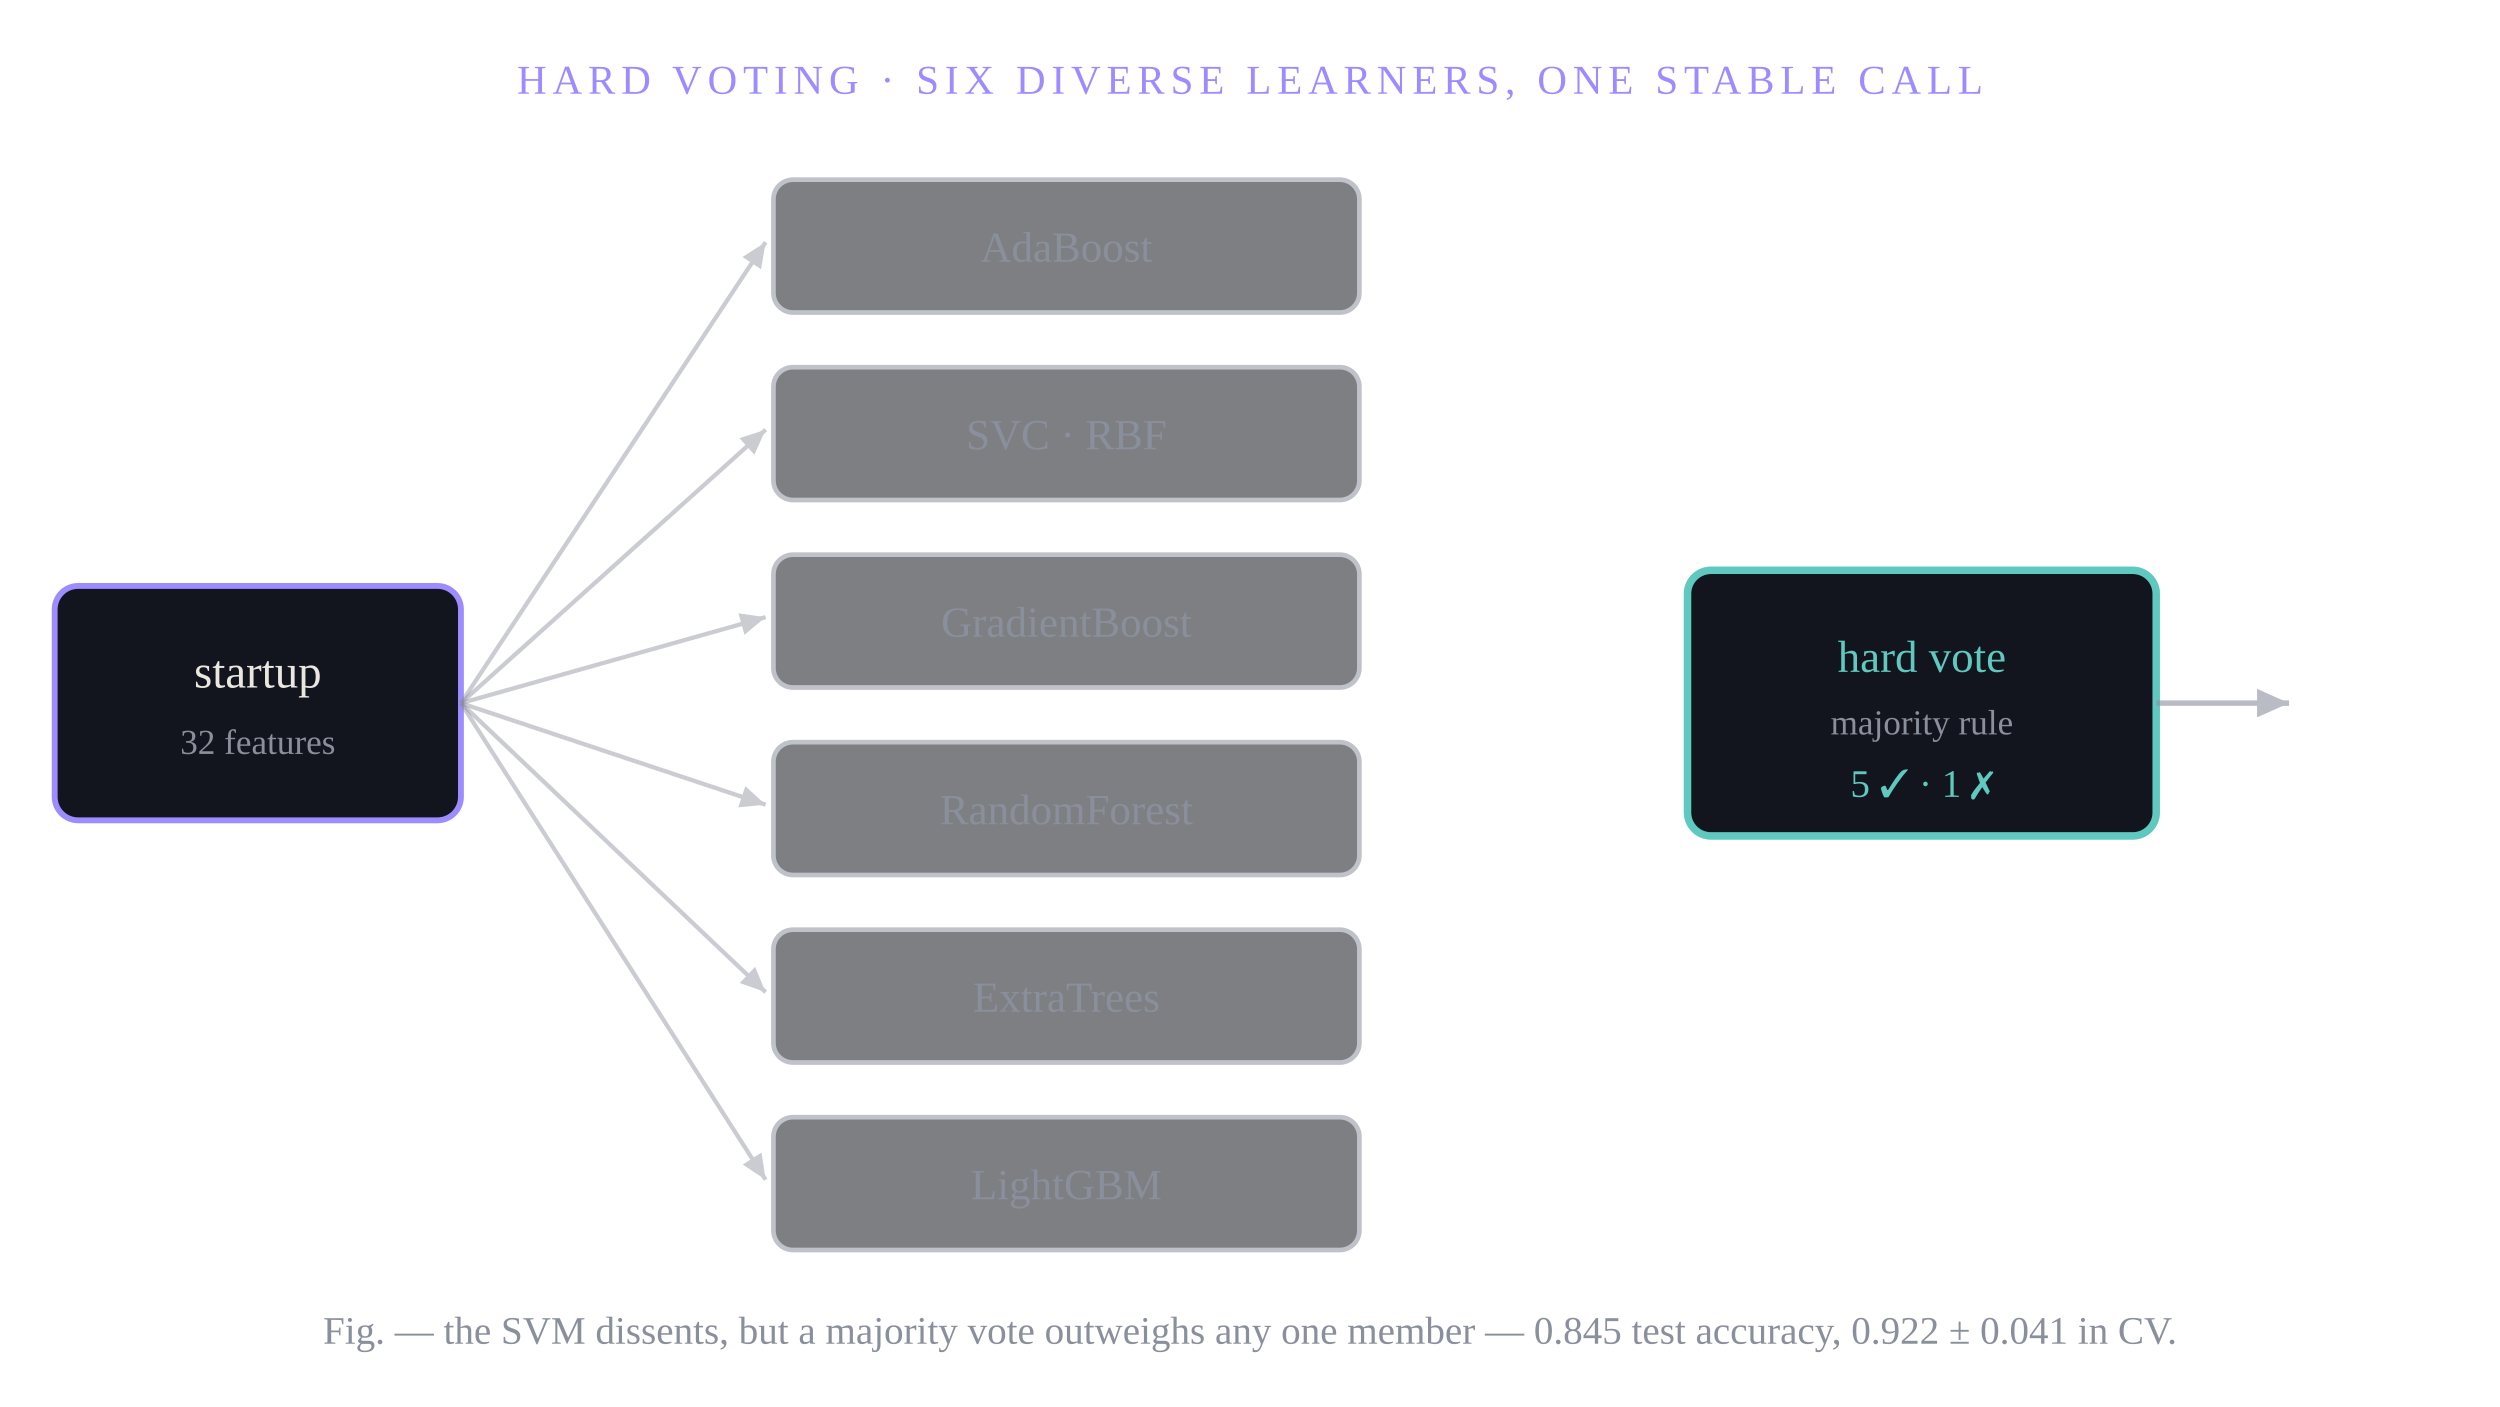
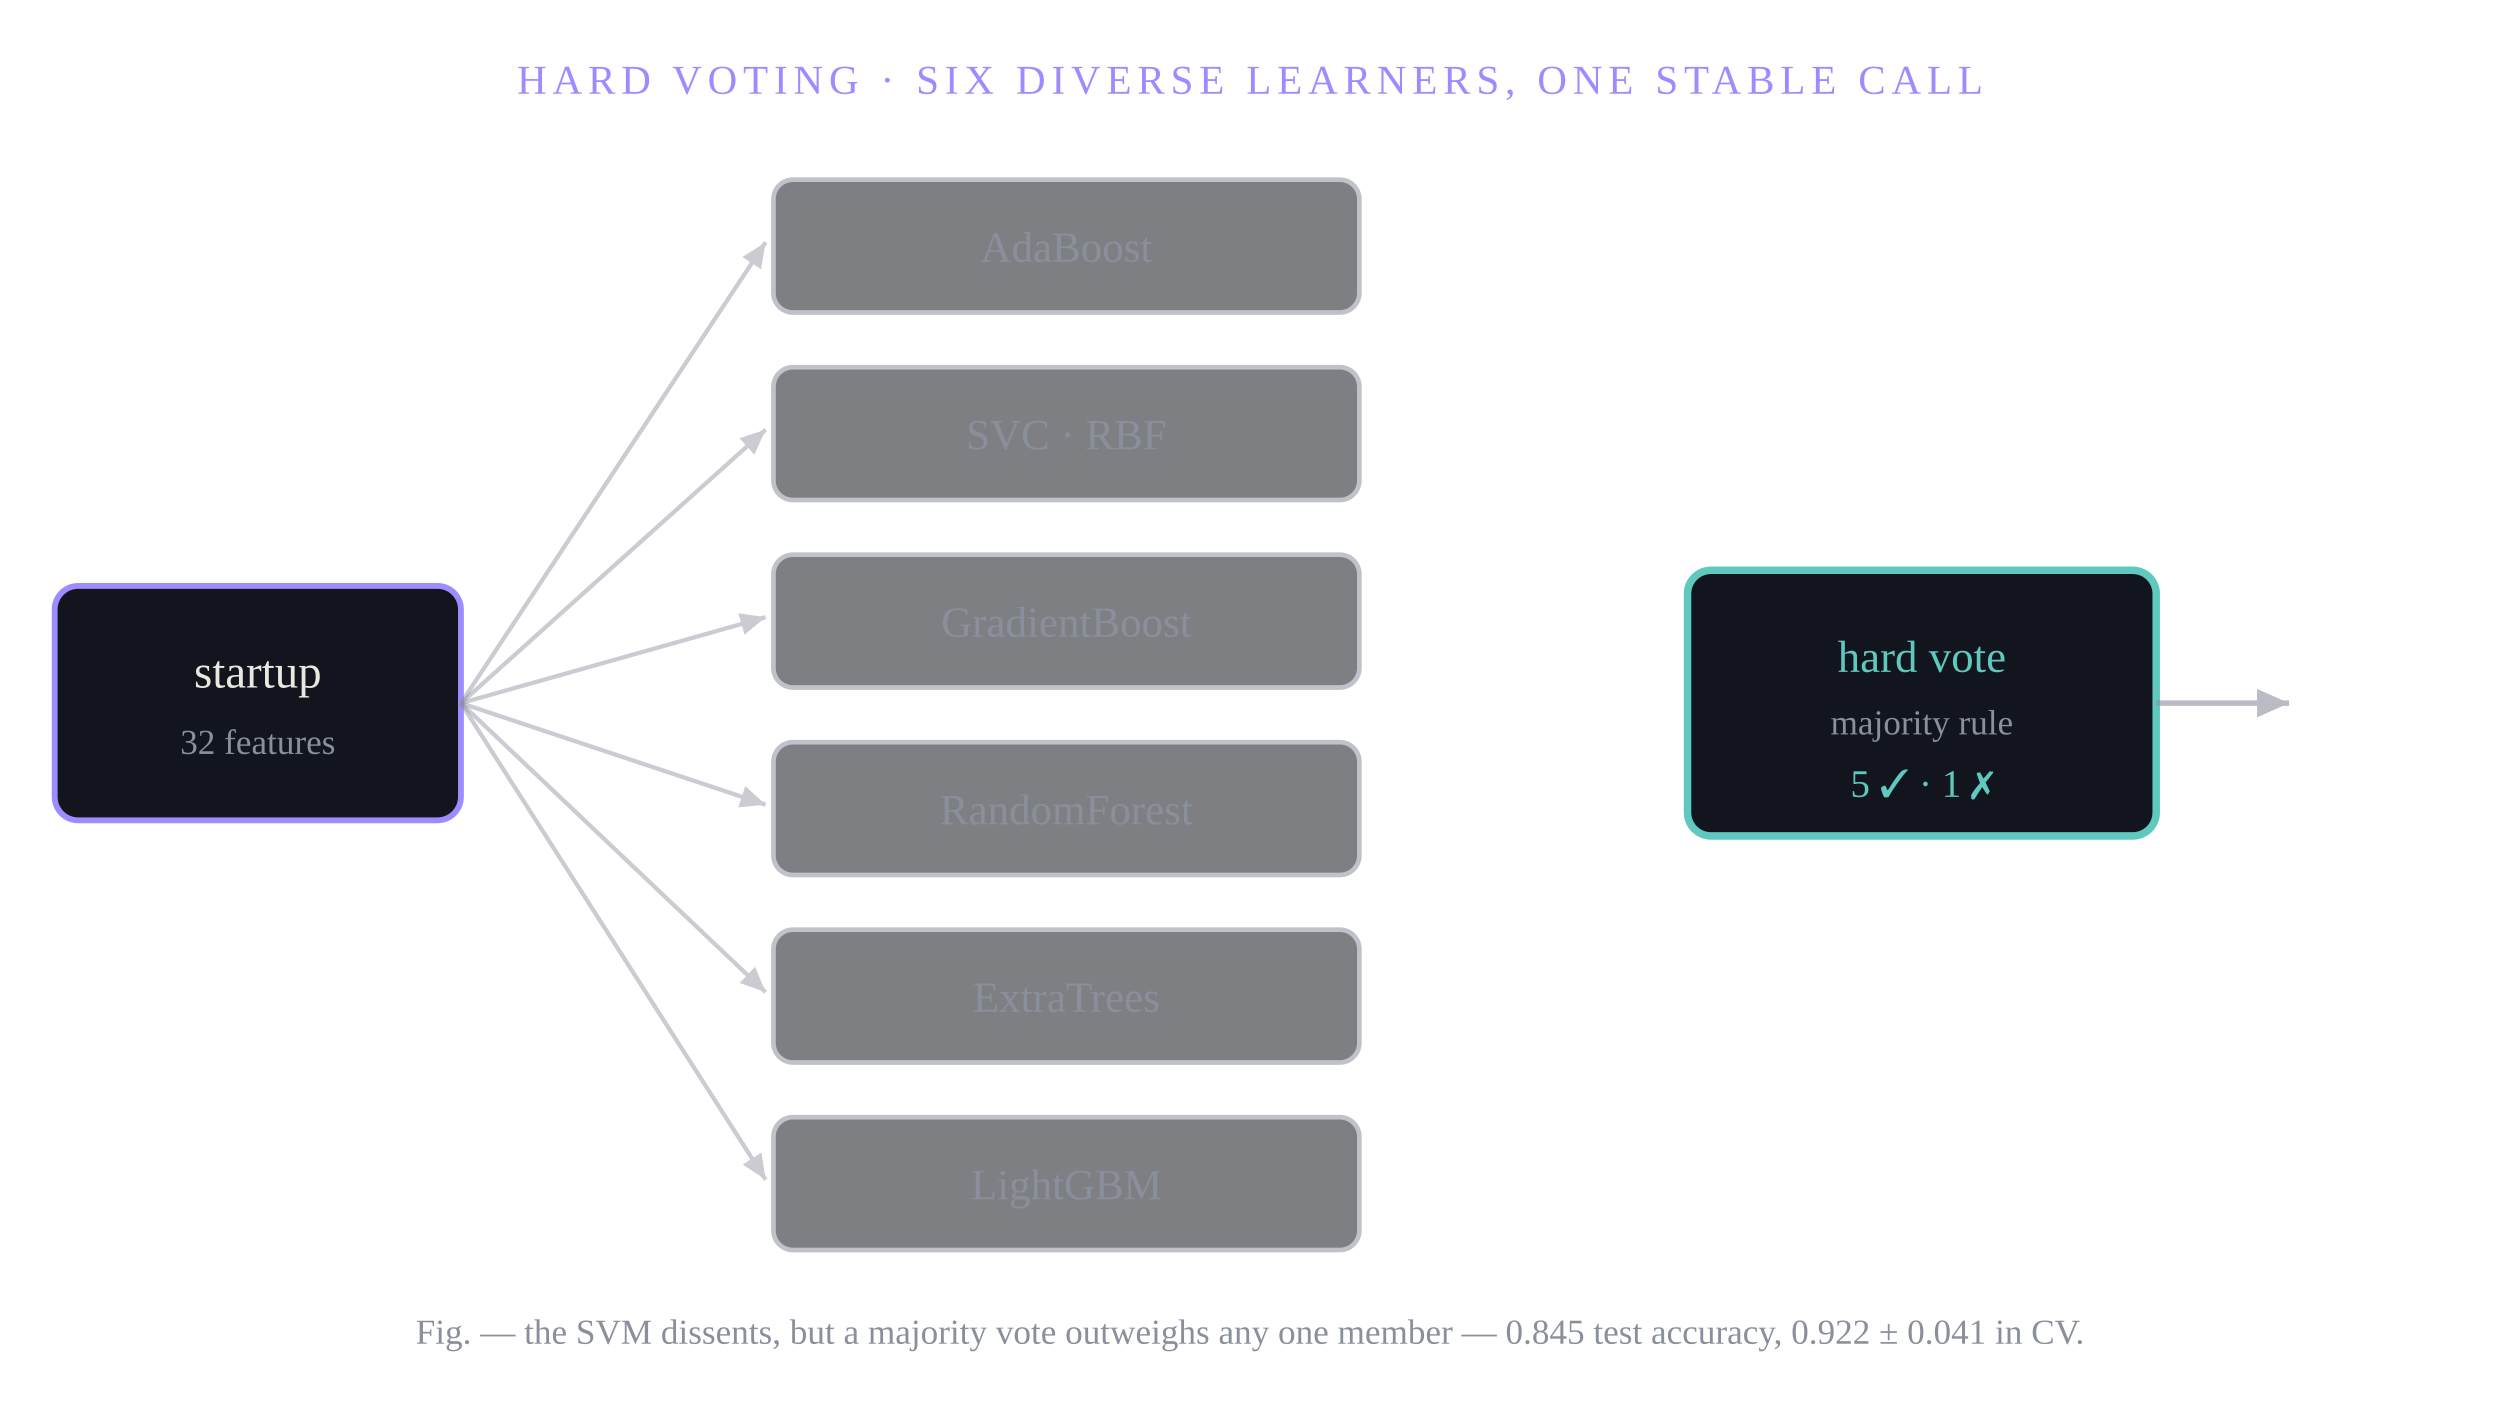
<svg xmlns="http://www.w3.org/2000/svg" viewBox="0 0 640 360" role="img" aria-labelledby="sup-e-title sup-e-desc">
  <defs>
    <marker id="sup-e-ah" viewBox="0 0 10 10" refX="9" refY="5" markerWidth="6.5" markerHeight="6.5" orient="auto-start-reverse">
      <path d="M 0 1 L 9 5 L 0 9 z" fill="var(--color-muted, #8a8f9c)" />
    </marker>
  </defs>
  <style>
    @keyframes sup-e-1 { 0%,6%{opacity:0} 12%,92%{opacity:1} 100%{opacity:0} }
    @keyframes sup-e-2 { 0%,16%{opacity:0} 22%,92%{opacity:1} 100%{opacity:0} }
    @keyframes sup-e-3 { 0%,26%{opacity:0} 32%,92%{opacity:1} 100%{opacity:0} }
    @keyframes sup-e-4 { 0%,36%{opacity:0} 42%,92%{opacity:1} 100%{opacity:0} }
    @keyframes sup-e-5 { 0%,46%{opacity:0} 52%,92%{opacity:1} 100%{opacity:0} }
    @keyframes sup-e-6 { 0%,56%{opacity:0} 62%,92%{opacity:1} 100%{opacity:0} }
    @keyframes sup-e-fin { 0%,70%{opacity:0} 78%,92%{opacity:1} 100%{opacity:0} }
    @keyframes sup-e-pulse { 0%,100%{opacity:0.2} 50%{opacity:0.6} }
    .sup-e-1{animation:sup-e-1 8s ease-in-out infinite}
    .sup-e-2{animation:sup-e-2 8s ease-in-out infinite}
    .sup-e-3{animation:sup-e-3 8s ease-in-out infinite}
    .sup-e-4{animation:sup-e-4 8s ease-in-out infinite}
    .sup-e-5{animation:sup-e-5 8s ease-in-out infinite}
    .sup-e-6{animation:sup-e-6 8s ease-in-out infinite}
    .sup-e-fin{animation:sup-e-fin 8s ease-in-out infinite}
    .sup-e-pulse{animation:sup-e-pulse 3s ease-in-out infinite}
    @media (prefers-reduced-motion: reduce){ *{animation:none!important}
      .sup-e-1,.sup-e-2,.sup-e-3,.sup-e-4,.sup-e-5,.sup-e-6,.sup-e-fin{opacity:1}
      .sup-e-pulse{opacity:0.4} }
  </style>
  <g style="font-family: var(--font-mono, 'IBM Plex Mono', ui-monospace, monospace)" fill="var(--color-ink, #e9e7e0)" font-size="11">
    <text x="320" y="24" text-anchor="middle" font-size="10.5" letter-spacing="1.5" fill="var(--color-q1, #9d8cff)">HARD VOTING · SIX DIVERSE LEARNERS, ONE STABLE CALL</text>
    <rect x="14" y="150" width="104" height="60" rx="6" fill="var(--color-surface, #12151d)" stroke="var(--color-q1, #9d8cff)" stroke-width="1.5" />
    <text x="66" y="176" text-anchor="middle" font-size="12">startup</text>
    <text x="66" y="193" text-anchor="middle" font-size="9" fill="var(--color-muted, #8a8f9c)">32 features</text>
    <line x1="118" y1="180" x2="196" y2="62" stroke="var(--color-muted, #8a8f9c)" stroke-width="1.1" opacity="0.45" marker-end="url(#sup-e-ah)" />
    <line x1="118" y1="180" x2="196" y2="110" stroke="var(--color-muted, #8a8f9c)" stroke-width="1.1" opacity="0.45" marker-end="url(#sup-e-ah)" />
    <line x1="118" y1="180" x2="196" y2="158" stroke="var(--color-muted, #8a8f9c)" stroke-width="1.1" opacity="0.45" marker-end="url(#sup-e-ah)" />
    <line x1="118" y1="180" x2="196" y2="206" stroke="var(--color-muted, #8a8f9c)" stroke-width="1.1" opacity="0.45" marker-end="url(#sup-e-ah)" />
    <line x1="118" y1="180" x2="196" y2="254" stroke="var(--color-muted, #8a8f9c)" stroke-width="1.1" opacity="0.45" marker-end="url(#sup-e-ah)" />
    <line x1="118" y1="180" x2="196" y2="302" stroke="var(--color-muted, #8a8f9c)" stroke-width="1.1" opacity="0.45" marker-end="url(#sup-e-ah)" />
    <rect x="198" y="46" width="150" height="34" rx="5" fill="var(--color-surface, #12151d)" stroke="var(--color-muted, #8a8f9c)" stroke-width="1.2" opacity="0.55" />
    <text x="273" y="67" text-anchor="middle" font-size="11" fill="var(--color-muted, #8a8f9c)">AdaBoost</text>
    <g class="sup-e-1" opacity="0">
      <rect x="198" y="46" width="150" height="34" rx="5" fill="var(--color-q0, #5fc9bf)" fill-opacity="0.08" stroke="var(--color-q0, #5fc9bf)" stroke-width="1.6" />
      <text x="273" y="67" text-anchor="middle" font-size="11" fill="var(--color-q0, #5fc9bf)">AdaBoost</text>
      <line x1="348" y1="63" x2="430" y2="168" stroke="var(--color-q0, #5fc9bf)" stroke-width="1.1" opacity="0.5" />
      <circle cx="348" cy="63" r="10" fill="var(--color-surface, #12151d)" stroke="var(--color-q0, #5fc9bf)" stroke-width="1.6" />
      <text x="348" y="67" text-anchor="middle" font-size="11" fill="var(--color-q0, #5fc9bf)">✓</text>
    </g>
    <rect x="198" y="94" width="150" height="34" rx="5" fill="var(--color-surface, #12151d)" stroke="var(--color-muted, #8a8f9c)" stroke-width="1.2" opacity="0.55" />
    <text x="273" y="115" text-anchor="middle" font-size="11" fill="var(--color-muted, #8a8f9c)">SVC · RBF</text>
    <g class="sup-e-2" opacity="0">
      <rect x="198" y="94" width="150" height="34" rx="5" fill="var(--color-error, #ef4444)" fill-opacity="0.08" stroke="var(--color-error, #ef4444)" stroke-width="1.6" />
      <text x="273" y="115" text-anchor="middle" font-size="11" fill="var(--color-error, #ef4444)">SVC · RBF</text>
      <line x1="348" y1="111" x2="430" y2="172" stroke="var(--color-error, #ef4444)" stroke-width="1.1" opacity="0.5" />
      <circle cx="348" cy="111" r="10" fill="var(--color-surface, #12151d)" stroke="var(--color-error, #ef4444)" stroke-width="1.6" />
      <text x="348" y="115" text-anchor="middle" font-size="11" fill="var(--color-error, #ef4444)">✗</text>
    </g>
    <rect x="198" y="142" width="150" height="34" rx="5" fill="var(--color-surface, #12151d)" stroke="var(--color-muted, #8a8f9c)" stroke-width="1.2" opacity="0.55" />
    <text x="273" y="163" text-anchor="middle" font-size="11" fill="var(--color-muted, #8a8f9c)">GradientBoost</text>
    <g class="sup-e-3" opacity="0">
      <rect x="198" y="142" width="150" height="34" rx="5" fill="var(--color-q0, #5fc9bf)" fill-opacity="0.08" stroke="var(--color-q0, #5fc9bf)" stroke-width="1.6" />
      <text x="273" y="163" text-anchor="middle" font-size="11" fill="var(--color-q0, #5fc9bf)">GradientBoost</text>
      <line x1="348" y1="159" x2="430" y2="176" stroke="var(--color-q0, #5fc9bf)" stroke-width="1.1" opacity="0.5" />
      <circle cx="348" cy="159" r="10" fill="var(--color-surface, #12151d)" stroke="var(--color-q0, #5fc9bf)" stroke-width="1.6" />
      <text x="348" y="163" text-anchor="middle" font-size="11" fill="var(--color-q0, #5fc9bf)">✓</text>
    </g>
    <rect x="198" y="190" width="150" height="34" rx="5" fill="var(--color-surface, #12151d)" stroke="var(--color-muted, #8a8f9c)" stroke-width="1.2" opacity="0.55" />
    <text x="273" y="211" text-anchor="middle" font-size="11" fill="var(--color-muted, #8a8f9c)">RandomForest</text>
    <g class="sup-e-4" opacity="0">
      <rect x="198" y="190" width="150" height="34" rx="5" fill="var(--color-q0, #5fc9bf)" fill-opacity="0.08" stroke="var(--color-q0, #5fc9bf)" stroke-width="1.6" />
      <text x="273" y="211" text-anchor="middle" font-size="11" fill="var(--color-q0, #5fc9bf)">RandomForest</text>
      <line x1="348" y1="207" x2="430" y2="184" stroke="var(--color-q0, #5fc9bf)" stroke-width="1.1" opacity="0.5" />
      <circle cx="348" cy="207" r="10" fill="var(--color-surface, #12151d)" stroke="var(--color-q0, #5fc9bf)" stroke-width="1.6" />
      <text x="348" y="211" text-anchor="middle" font-size="11" fill="var(--color-q0, #5fc9bf)">✓</text>
    </g>
    <rect x="198" y="238" width="150" height="34" rx="5" fill="var(--color-surface, #12151d)" stroke="var(--color-muted, #8a8f9c)" stroke-width="1.2" opacity="0.55" />
    <text x="273" y="259" text-anchor="middle" font-size="11" fill="var(--color-muted, #8a8f9c)">ExtraTrees</text>
    <g class="sup-e-5" opacity="0">
      <rect x="198" y="238" width="150" height="34" rx="5" fill="var(--color-q0, #5fc9bf)" fill-opacity="0.08" stroke="var(--color-q0, #5fc9bf)" stroke-width="1.6" />
      <text x="273" y="259" text-anchor="middle" font-size="11" fill="var(--color-q0, #5fc9bf)">ExtraTrees</text>
      <line x1="348" y1="255" x2="430" y2="188" stroke="var(--color-q0, #5fc9bf)" stroke-width="1.1" opacity="0.5" />
      <circle cx="348" cy="255" r="10" fill="var(--color-surface, #12151d)" stroke="var(--color-q0, #5fc9bf)" stroke-width="1.6" />
      <text x="348" y="259" text-anchor="middle" font-size="11" fill="var(--color-q0, #5fc9bf)">✓</text>
    </g>
    <rect x="198" y="286" width="150" height="34" rx="5" fill="var(--color-surface, #12151d)" stroke="var(--color-muted, #8a8f9c)" stroke-width="1.2" opacity="0.55" />
    <text x="273" y="307" text-anchor="middle" font-size="11" fill="var(--color-muted, #8a8f9c)">LightGBM</text>
    <g class="sup-e-6" opacity="0">
      <rect x="198" y="286" width="150" height="34" rx="5" fill="var(--color-q0, #5fc9bf)" fill-opacity="0.08" stroke="var(--color-q0, #5fc9bf)" stroke-width="1.6" />
      <text x="273" y="307" text-anchor="middle" font-size="11" fill="var(--color-q0, #5fc9bf)">LightGBM</text>
      <line x1="348" y1="303" x2="430" y2="192" stroke="var(--color-q0, #5fc9bf)" stroke-width="1.1" opacity="0.5" />
      <circle cx="348" cy="303" r="10" fill="var(--color-surface, #12151d)" stroke="var(--color-q0, #5fc9bf)" stroke-width="1.6" />
      <text x="348" y="307" text-anchor="middle" font-size="11" fill="var(--color-q0, #5fc9bf)">✓</text>
    </g>
    <rect x="432" y="146" width="120" height="68" rx="6" fill="var(--color-surface, #12151d)" stroke="var(--color-q0, #5fc9bf)" stroke-width="1.9" />
    <rect class="sup-e-pulse" x="432" y="146" width="120" height="68" rx="6" fill="none" stroke="var(--color-q0, #5fc9bf)" stroke-width="1.9" opacity="0.3" />
    <text x="492" y="172" text-anchor="middle" font-size="11.5" fill="var(--color-q0, #5fc9bf)">hard vote</text>
    <text x="492" y="188" text-anchor="middle" font-size="9" fill="var(--color-muted, #8a8f9c)">majority rule</text>
    <text x="492" y="204" text-anchor="middle" font-size="10" fill="var(--color-q0, #5fc9bf)">5 ✓ · 1 ✗</text>
    <line x1="552" y1="180" x2="586" y2="180" stroke="var(--color-muted, #8a8f9c)" stroke-width="1.4" opacity="0.6" marker-end="url(#sup-e-ah)" />
    <g class="sup-e-fin" opacity="0">
      <circle cx="608" cy="180" r="22" fill="var(--color-q0, #5fc9bf)" fill-opacity="0.12" stroke="var(--color-q0, #5fc9bf)" stroke-width="1.8" />
      <text x="608" y="185" text-anchor="middle" font-size="16" fill="var(--color-q0, #5fc9bf)">✓</text>
    </g>
-     <text x="320" y="344" text-anchor="middle" font-size="10" fill="var(--color-muted, #8a8f9c)">Fig. — the SVM dissents, but a majority vote outweighs any one member — 0.845 test accuracy, 0.922 ± 0.041 in CV.</text>
+     <text x="320" y="344" text-anchor="middle" font-size="9" fill="var(--color-muted, #8a8f9c)">Fig. — the SVM dissents, but a majority vote outweighs any one member — 0.845 test accuracy, 0.922 ± 0.041 in CV.</text>
  </g>
</svg>
